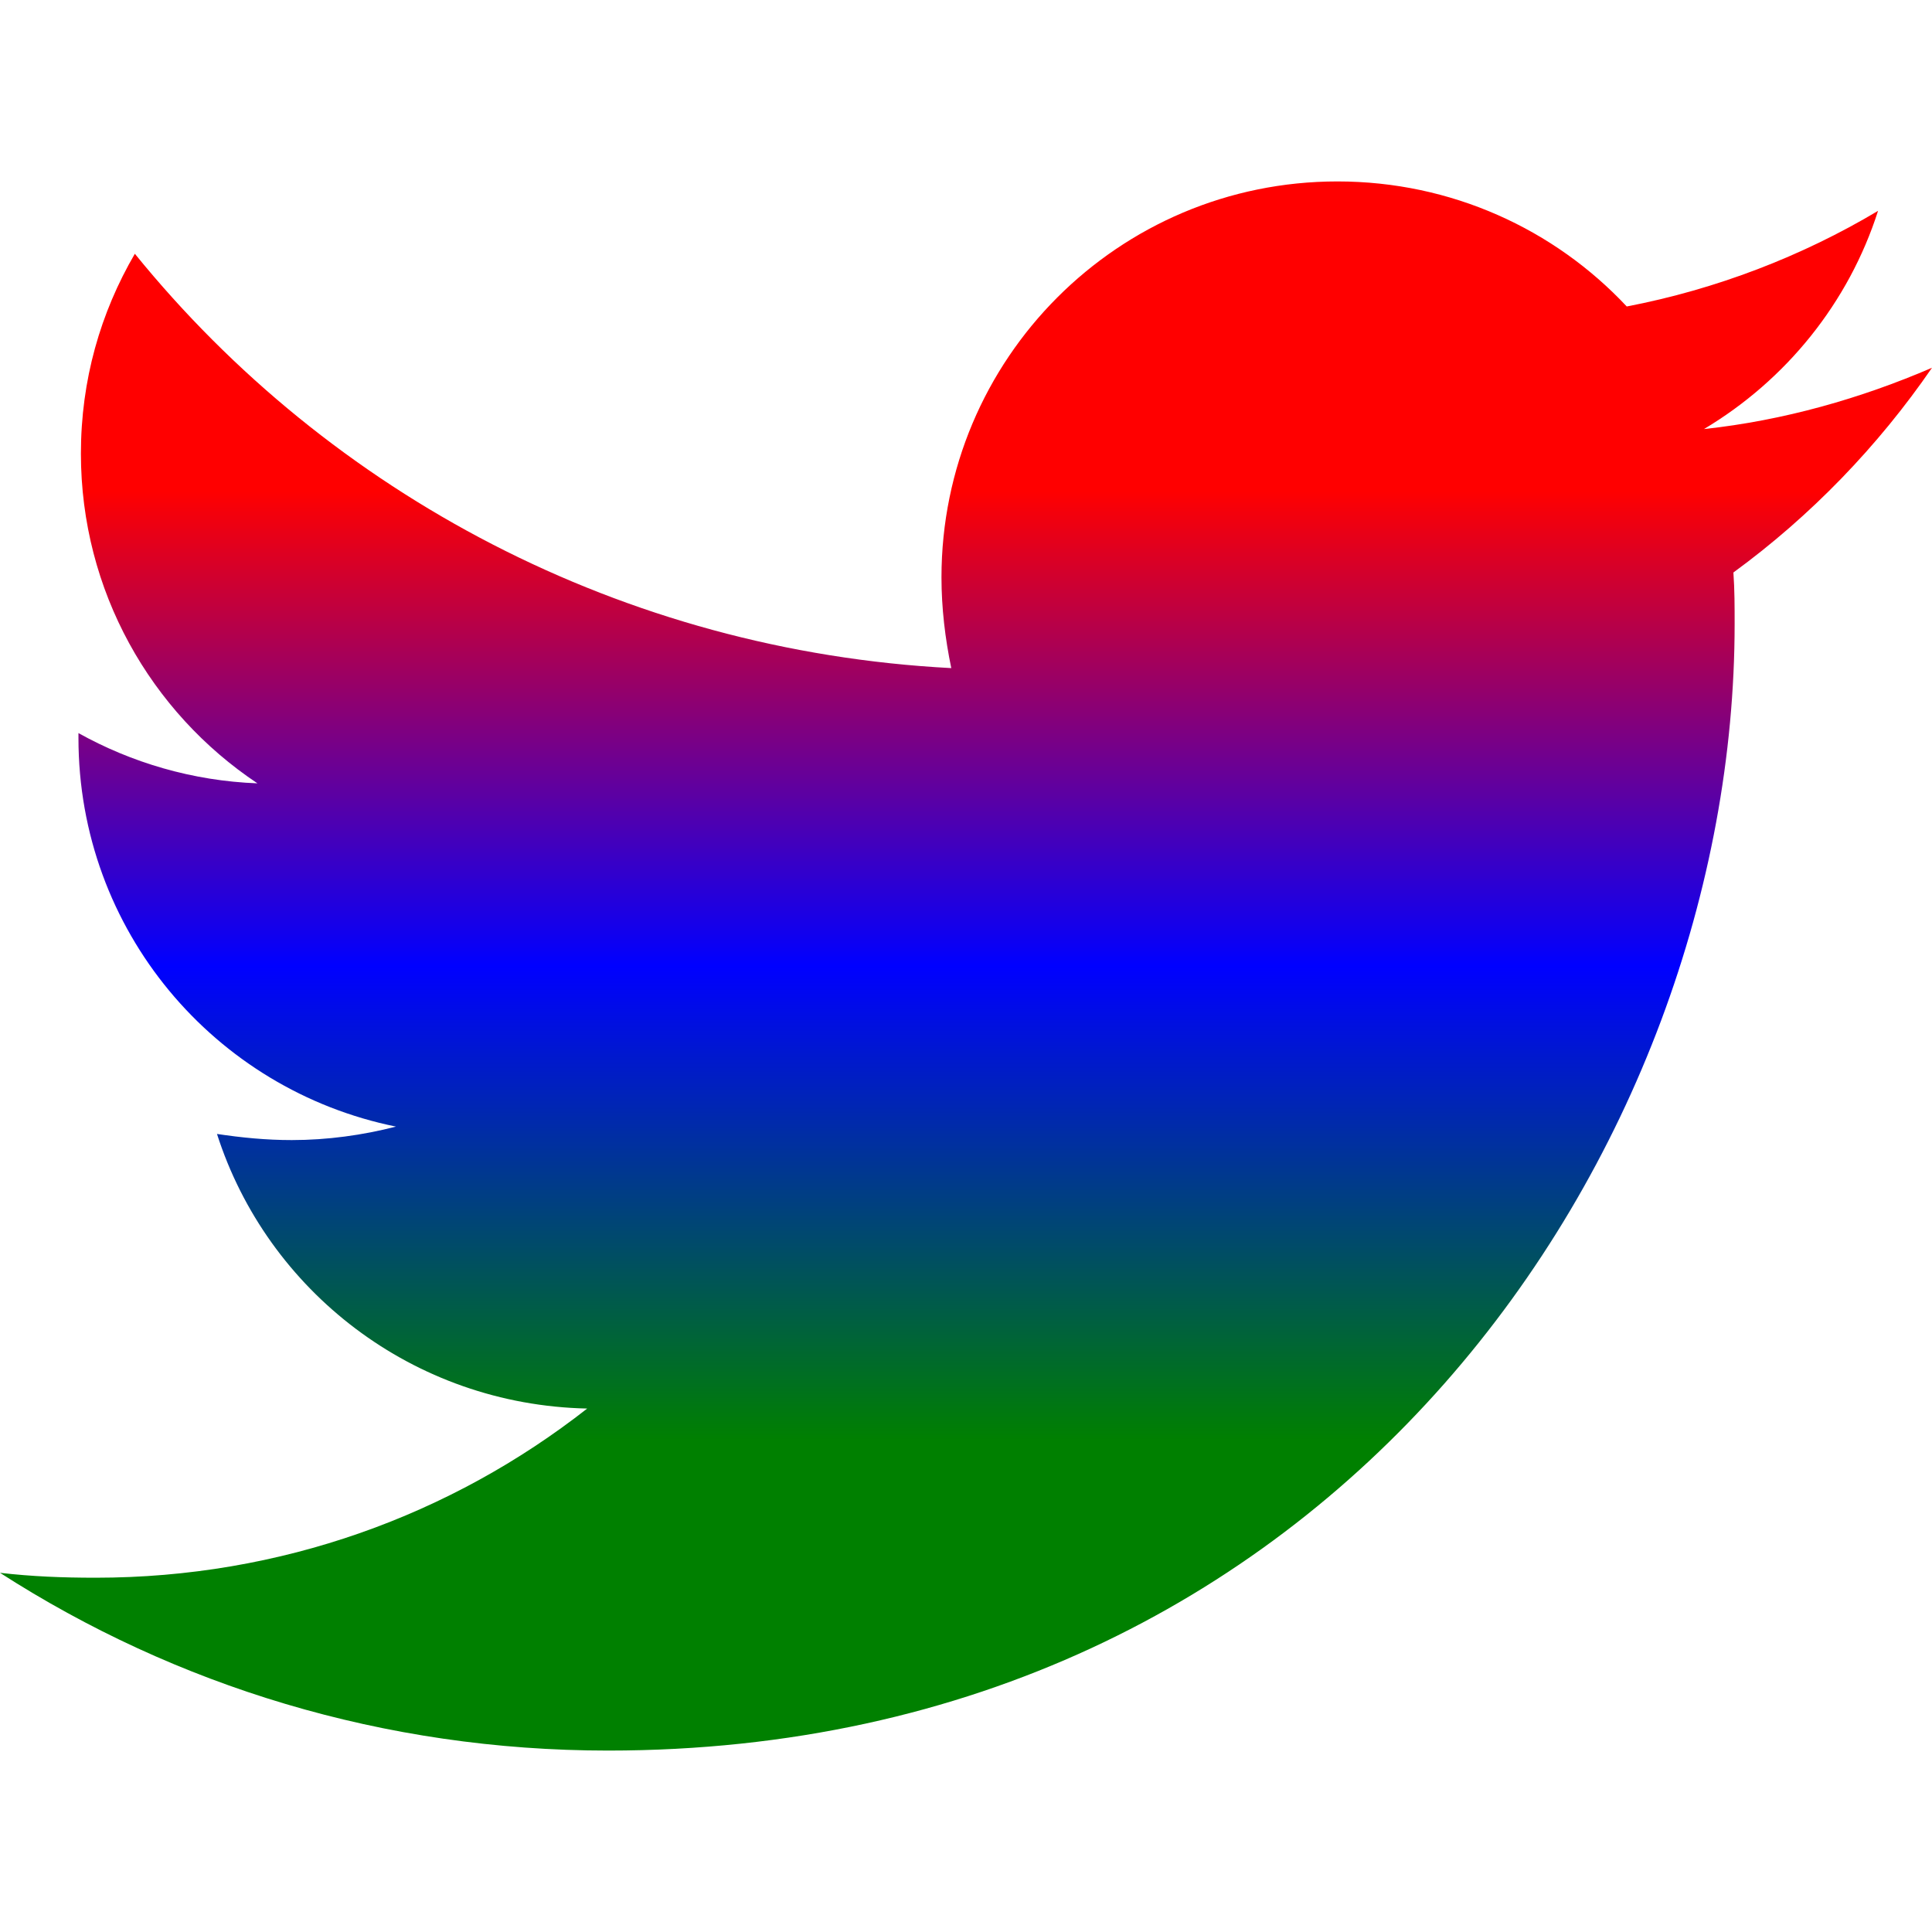
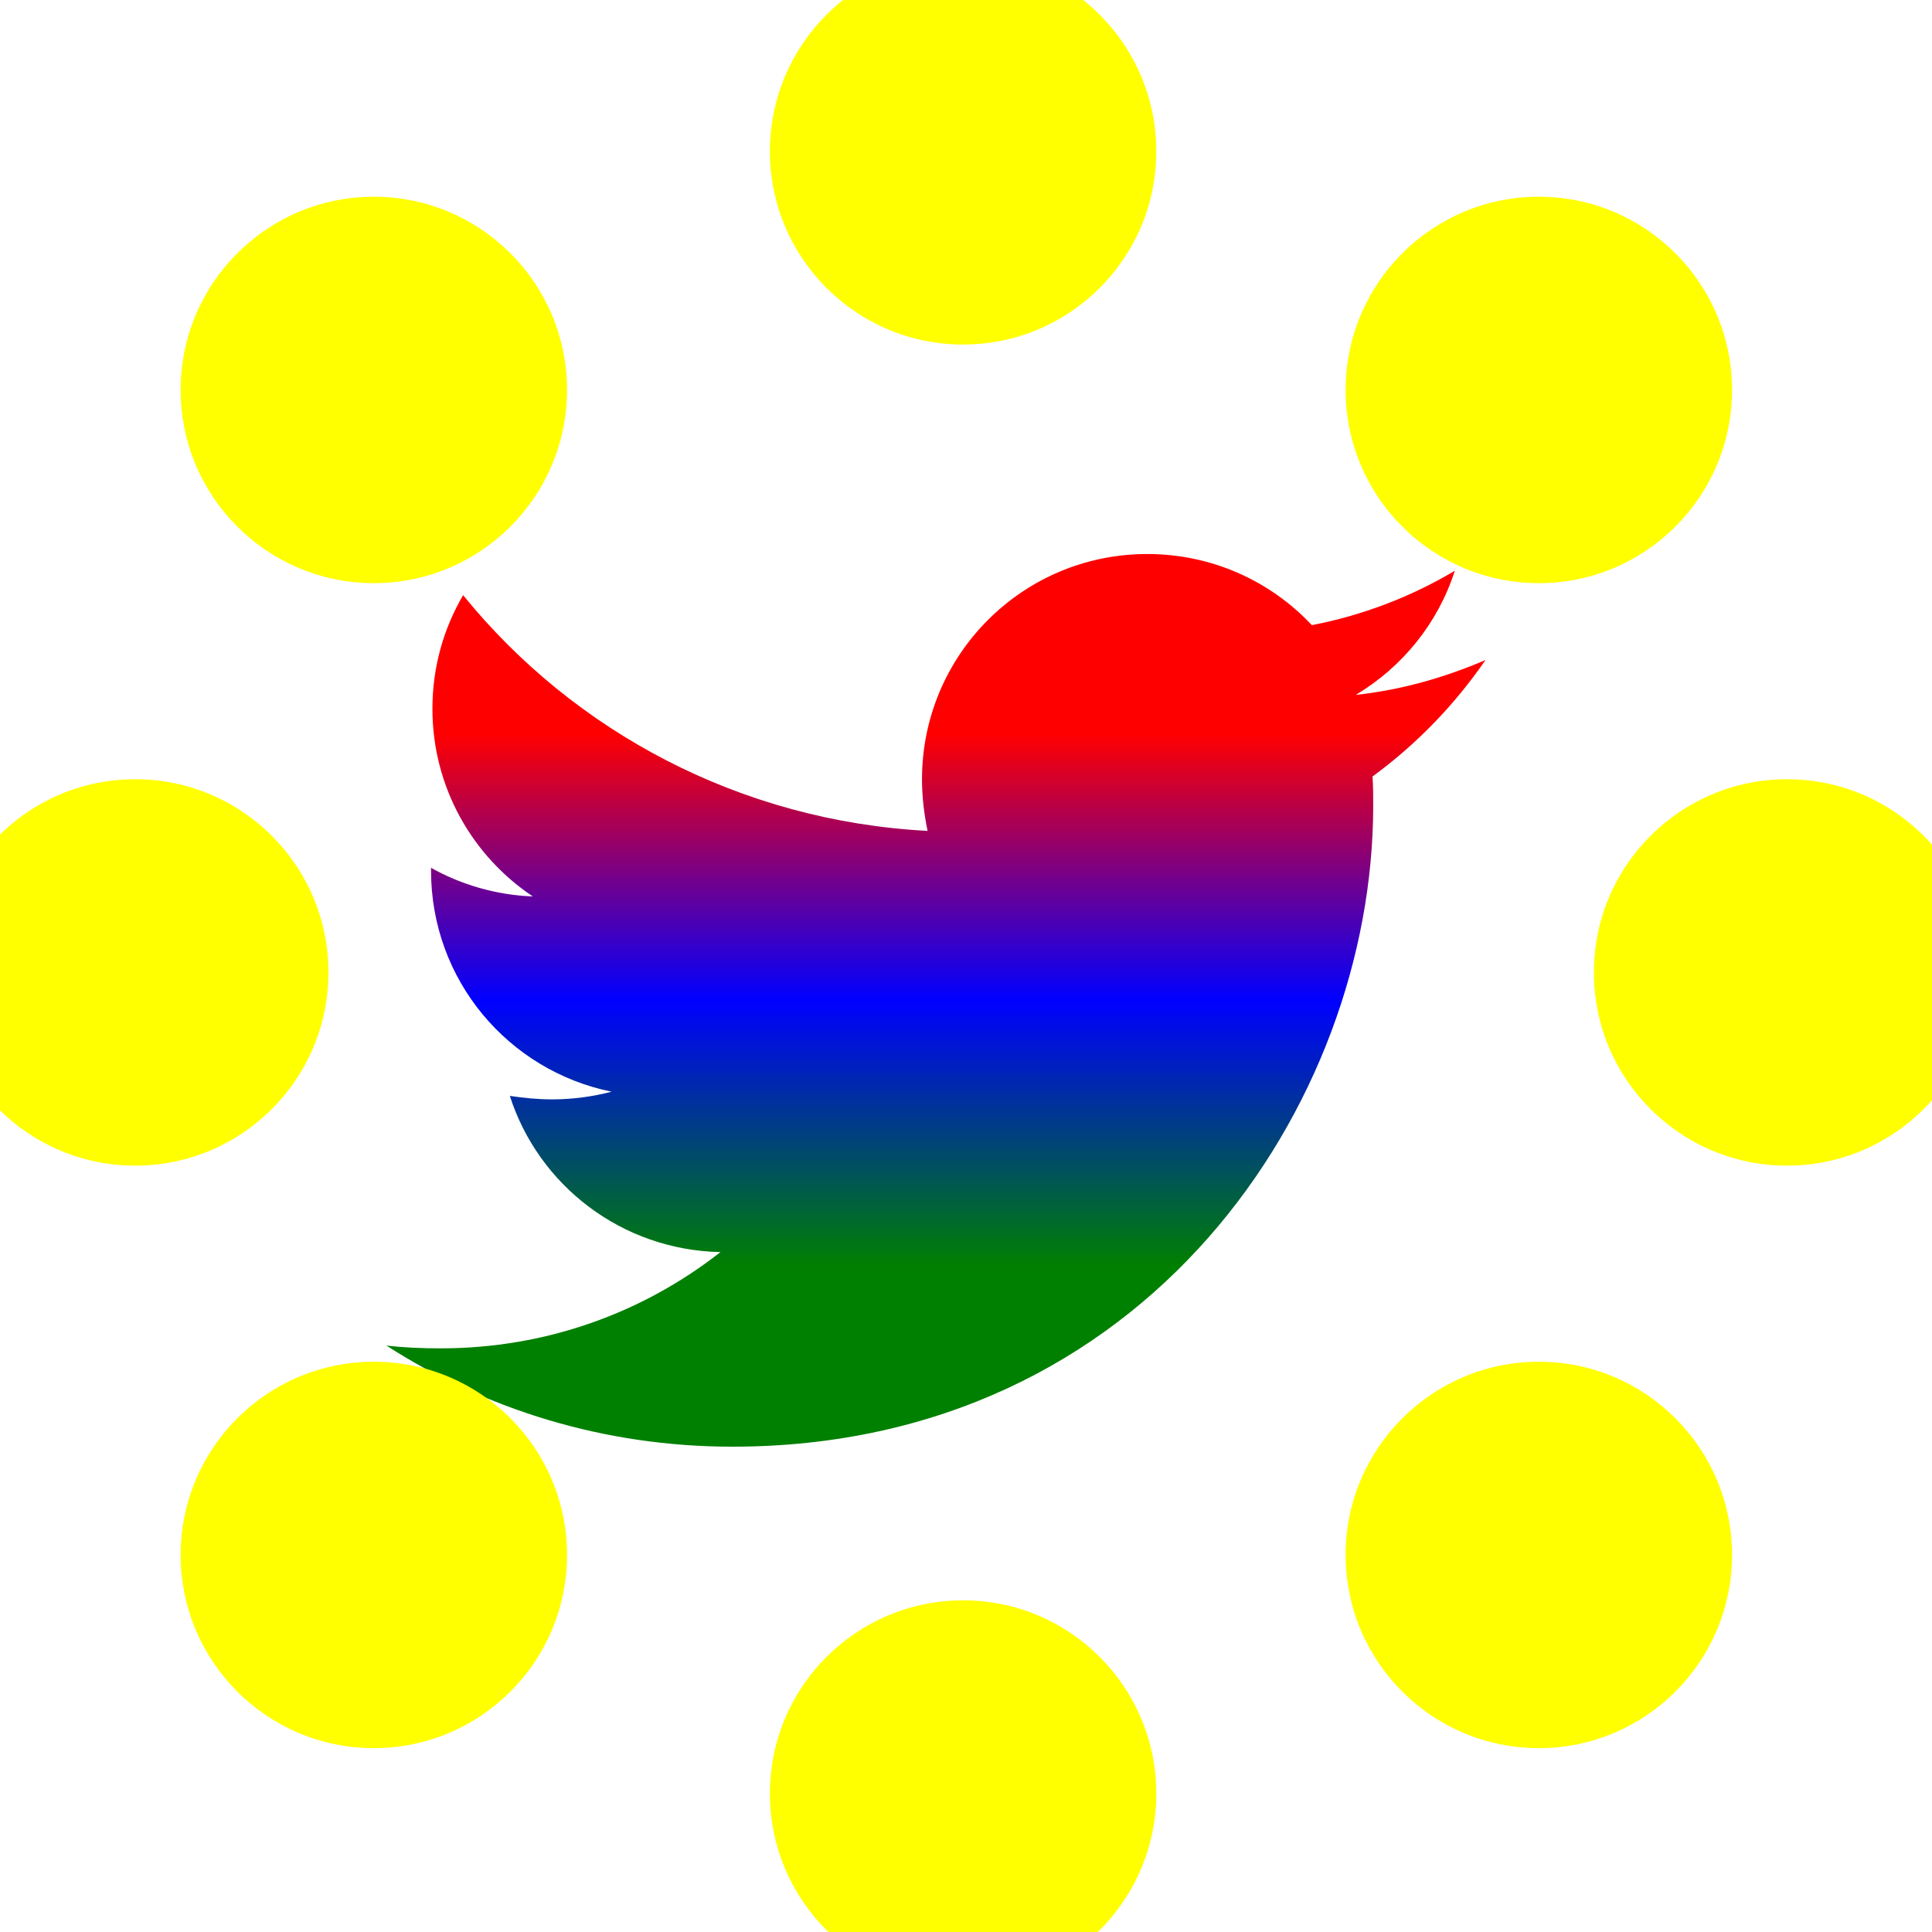
- <svg xmlns="http://www.w3.org/2000/svg" class="svg-inline--fa fa-twitter fa-w-16" aria-hidden="true" focusable="false" data-prefix="fab" data-icon="twitter" role="img" viewBox="0 0 512 512" data-fa-i2svg="">
+ <svg xmlns="http://www.w3.org/2000/svg" class="svg-inline--fa fa-twitter fa-w-16" aria-hidden="true" focusable="false" data-prefix="fab" data-icon="twitter" role="img" viewBox="-180 -210 900 900" data-fa-i2svg="">
  <linearGradient id="gradient" x1="0" y1="1" x2="0" y2="0">
    <stop offset="0%" stop-color="green" />
    <stop offset="20%" stop-color="green" />
    <stop offset="50%" stop-color="blue" />
    <stop offset="80%" stop-color="red" />
    <stop offset="100%" stop-color="red" />
  </linearGradient>
  <path fill="url(#gradient)" d="M459.37 151.716c.325 4.548.325 9.097.325 13.645 0 138.72-105.583 298.558-298.558 298.558-59.452 0-114.68-17.219-161.137-47.106 8.447.974 16.568 1.299 25.34 1.299 49.055 0 94.213-16.568 130.274-44.832-46.132-.975-84.792-31.188-98.112-72.772 6.498.974 12.995 1.624 19.818 1.624 9.421 0 18.843-1.3 27.614-3.573-48.081-9.747-84.143-51.98-84.143-102.985v-1.299c13.969 7.797 30.214 12.67 47.431 13.319-28.264-18.843-46.781-51.005-46.781-87.391 0-19.492 5.197-37.36 14.294-52.954 51.655 63.675 129.3 105.258 216.365 109.807-1.624-7.797-2.599-15.918-2.599-24.04 0-57.828 46.782-104.934 104.934-104.934 30.213 0 57.502 12.67 76.67 33.137 23.715-4.548 46.456-13.32 66.599-25.34-7.798 24.366-24.366 44.833-46.132 57.827 21.117-2.273 41.584-8.122 60.426-16.243-14.292 20.791-32.161 39.308-52.628 54.253z" />
+   <circle r="10%" cx="29.85%" cy="-15.5%" fill="yellow" />
+   <circle r="10%" cx="59.65%" cy="-3.15%" fill="yellow" />
+   <circle r="10%" cx="72.5%" cy="27%" fill="yellow" />
+   <circle r="10%" cx="59.65%" cy="57.15%" fill="yellow" />
+   <circle r="10%" cx="29.85%" cy="69.5%" fill="yellow" />
+   <circle r="10%" cx="-0.65%" cy="57.15%" fill="yellow" />
+   <circle r="10%" cx="-13%" cy="27%" fill="yellow" />
+   <circle r="10%" cx="-0.65%" cy="-3.15%" fill="yellow" />
</svg>
